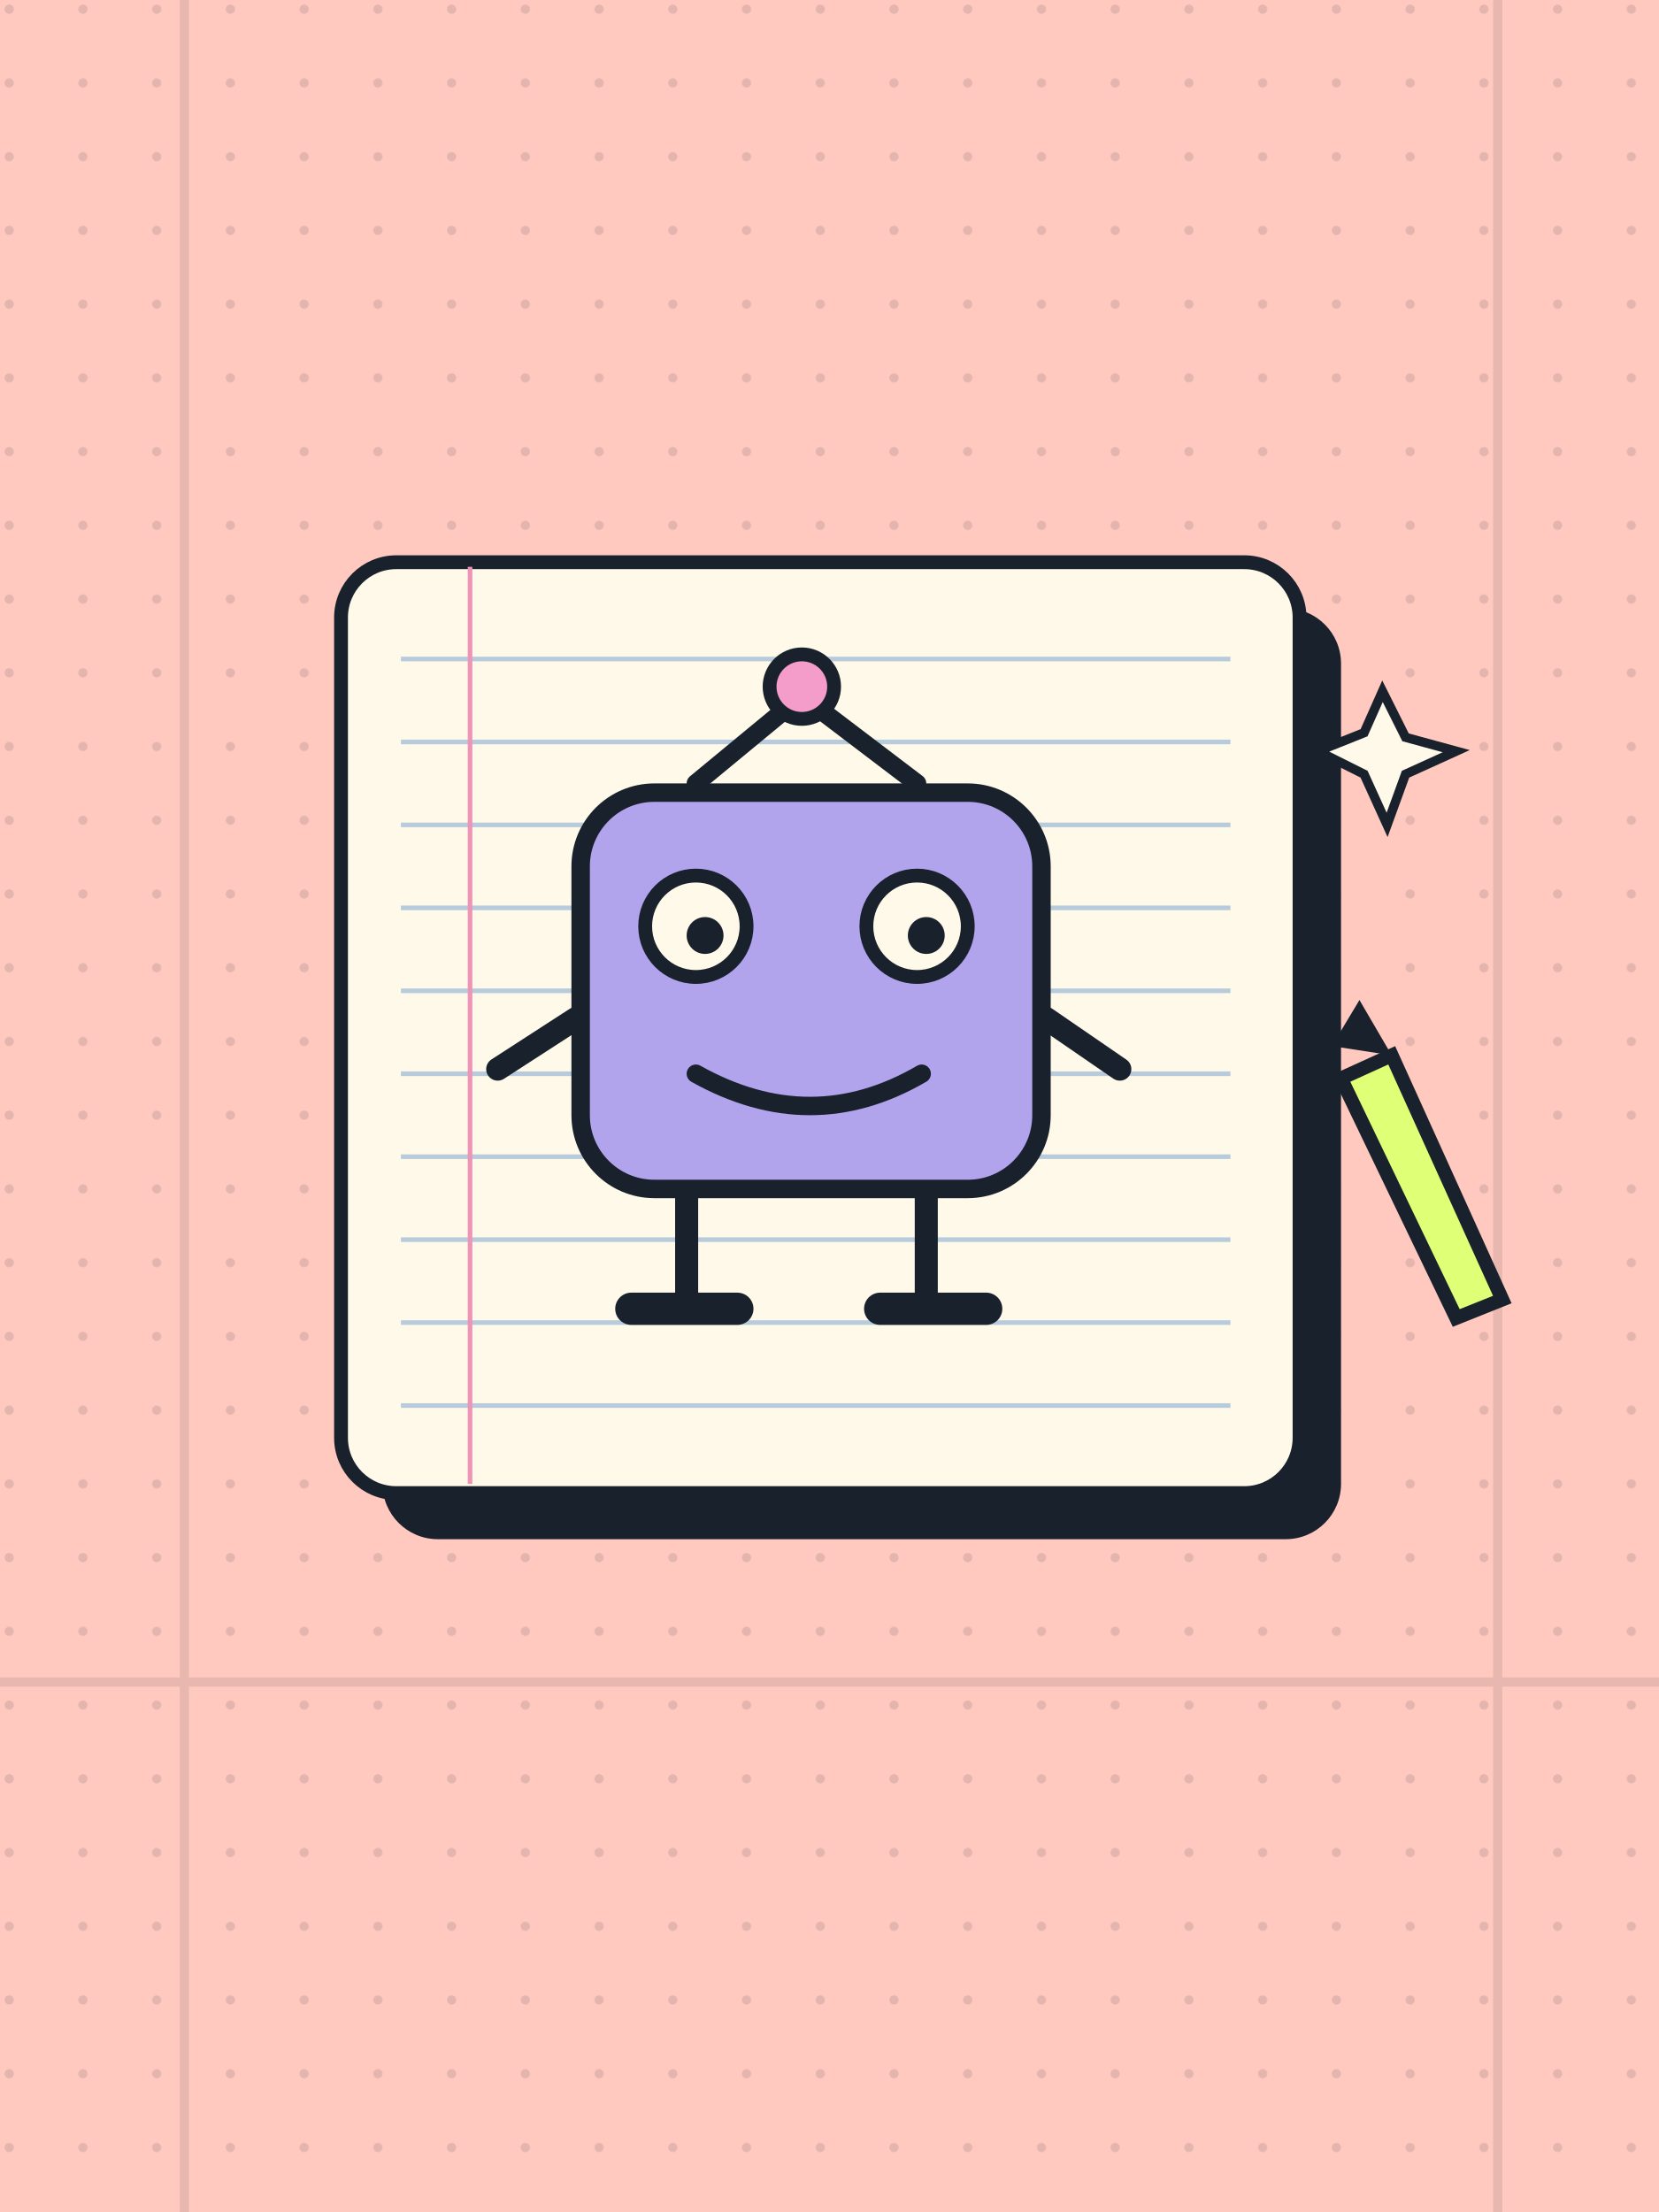
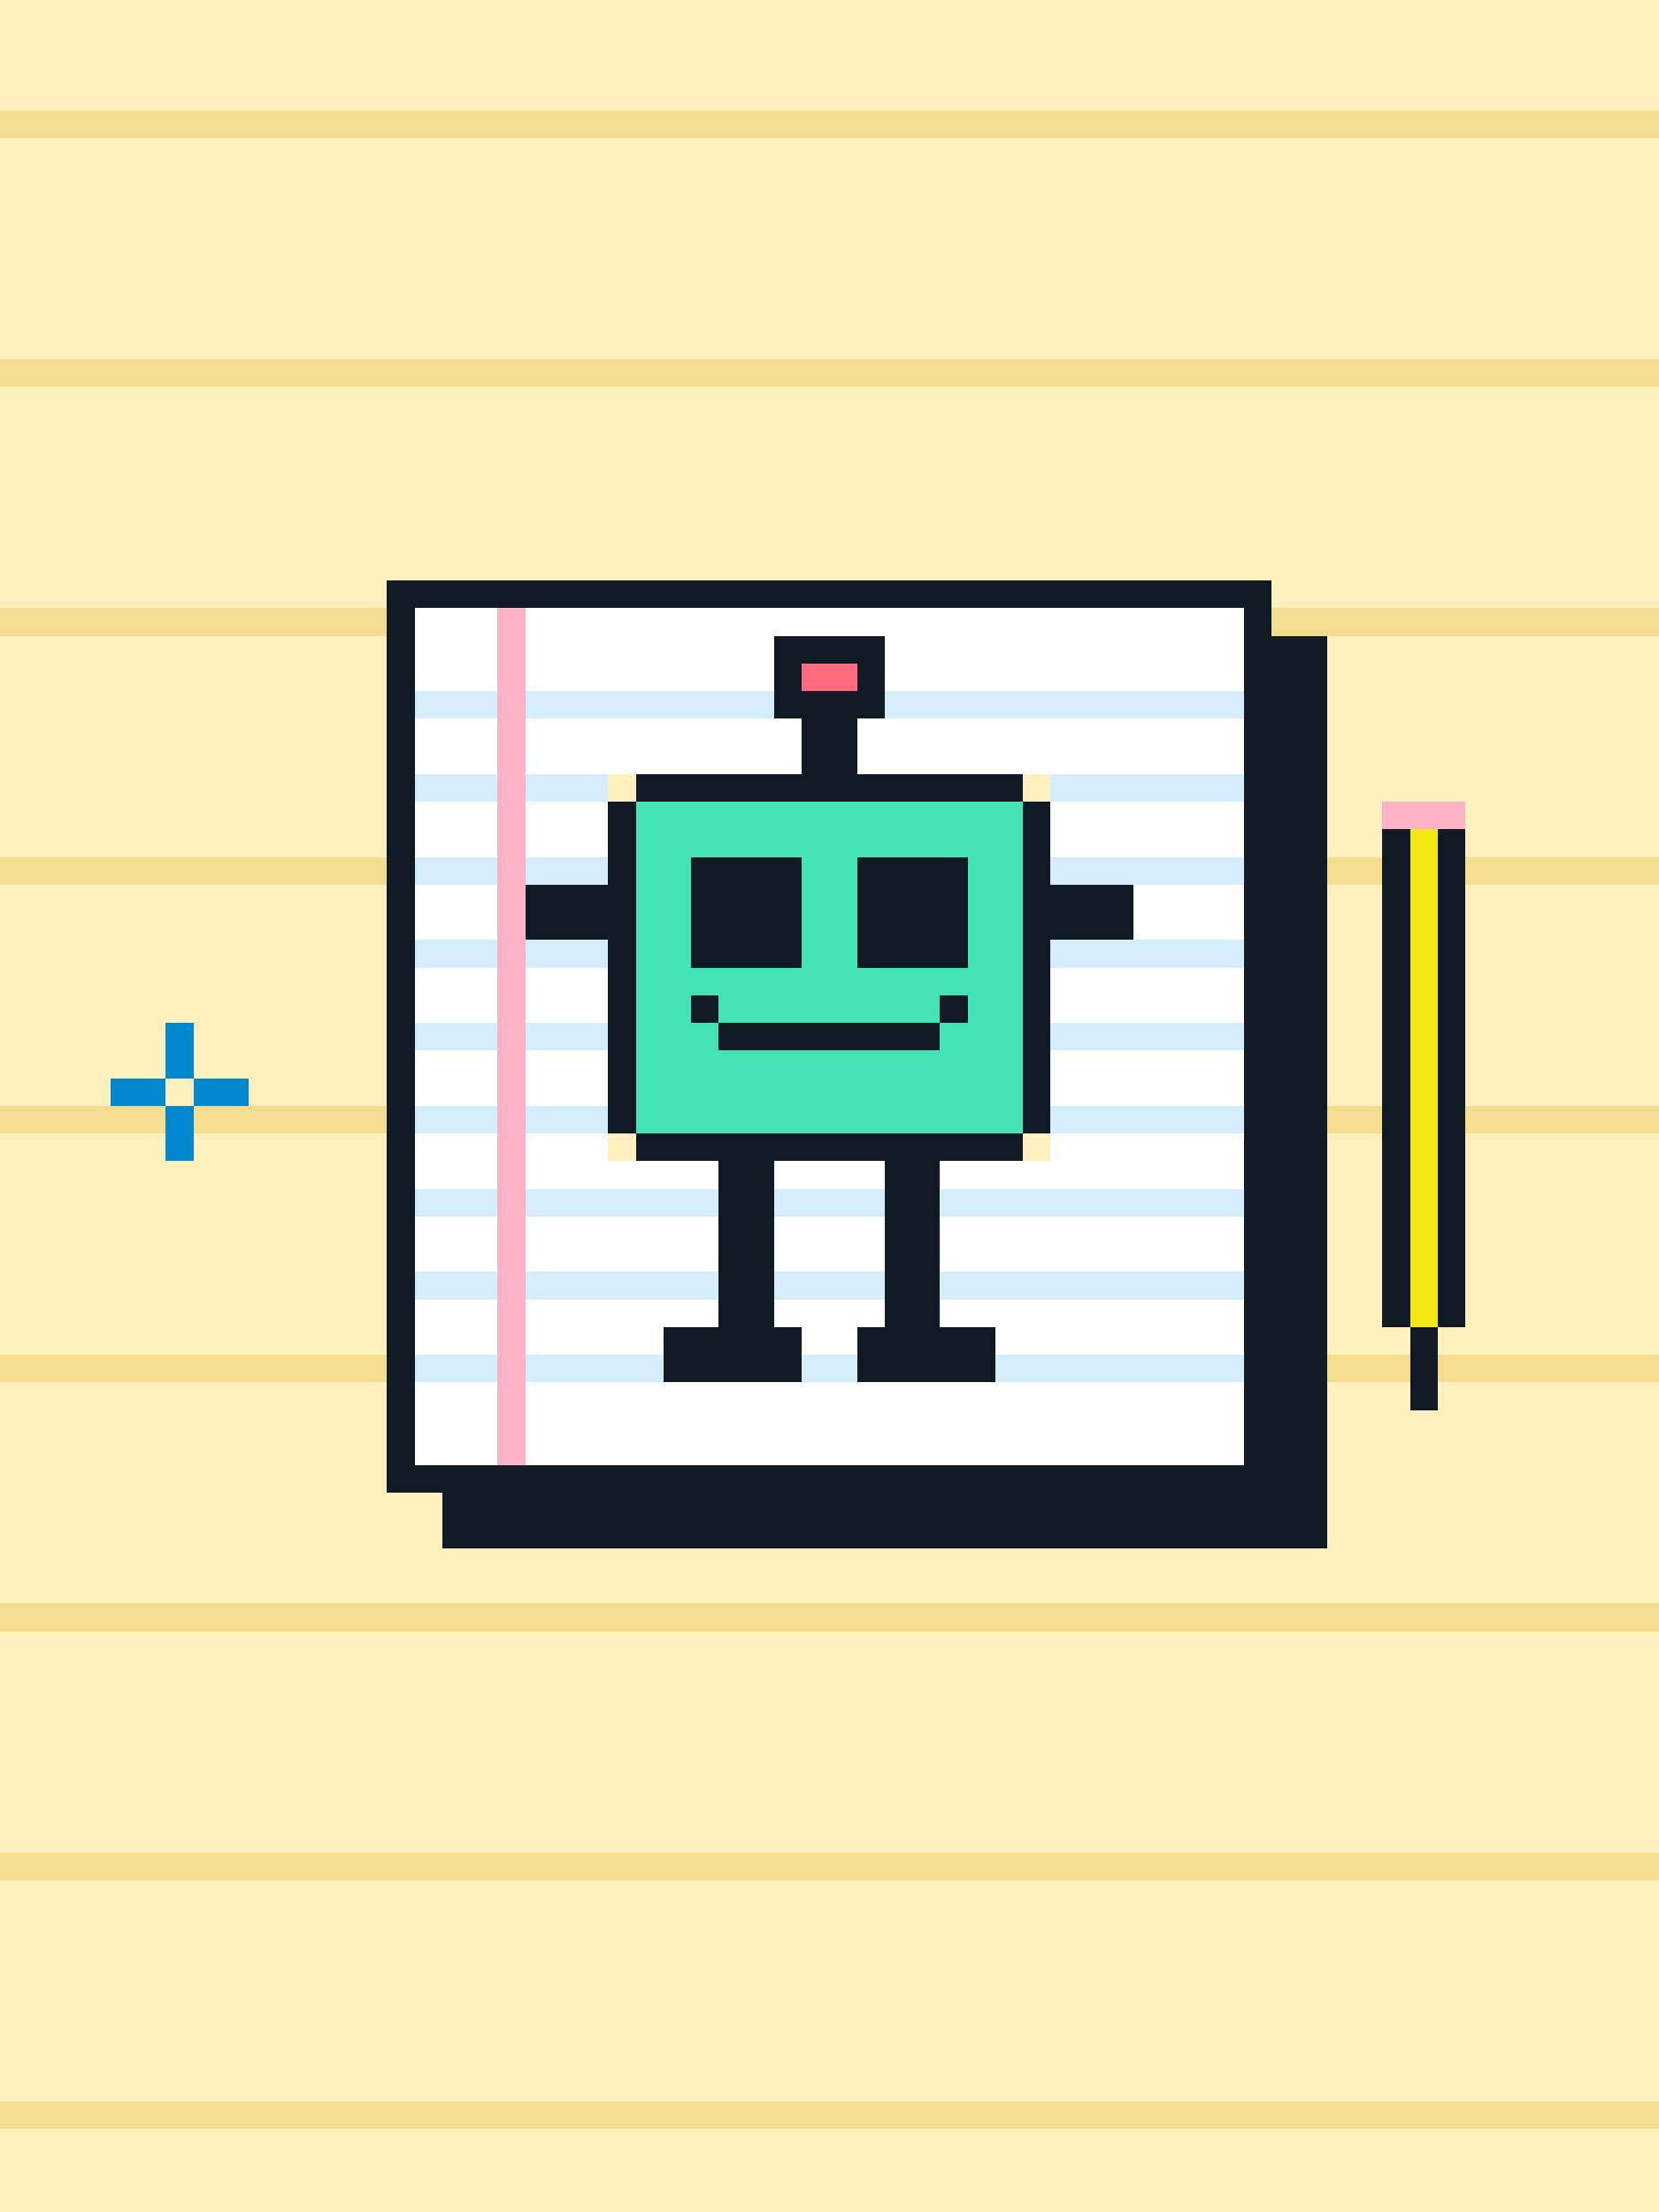
- <svg xmlns="http://www.w3.org/2000/svg" width="720" height="960" viewBox="0 0 360 480">
-   <defs>
-     <pattern id="dots" width="16" height="16" patternUnits="userSpaceOnUse">
-       <circle cx="2" cy="2" r="1" fill="#18212c" opacity=".12" />
-     </pattern>
-   </defs>
-   <rect width="360" height="480" fill="#ffc9bf" />
-   <rect width="360" height="480" fill="url(#dots)" />
-   <path d="M0 365H360M40 0L40 480M325 0V480" stroke="#18212c" stroke-width="2" opacity=".1" />
-   <path d="M302 229L326 282L316 286L291 234Z" fill="#dfff76" stroke="#18212c" stroke-width="3" />
-   <path d="M289 227L295 217L302 229Z" fill="#18212c" />
-   <rect x="83" y="132" width="208" height="202" rx="12" fill="#18212c" />
-   <rect x="74" y="122" width="208" height="202" rx="12" fill="#fff9e9" stroke="#18212c" stroke-width="3" />
-   <path d="M87 143H267M87 161H267M87 179H267M87 197H267M87 215H267M87 233H267M87 251H267M87 269H267M87 287H267M87 305H267" stroke="#b7cbdc" stroke-width="1" />
-   <path d="M102 123V322" stroke="#ee94b7" stroke-width="1" />
-   <path d="M151 170L174 151L199 170" fill="none" stroke="#18212c" stroke-width="4" stroke-linecap="round" />
-   <circle cx="174" cy="149" r="7" fill="#f49dca" stroke="#18212c" stroke-width="3" />
-   <rect x="126" y="172" width="100" height="86" rx="16" fill="#b2a3ed" stroke="#18212c" stroke-width="4" />
-   <circle cx="151" cy="201" r="11" fill="#fff9e9" stroke="#18212c" stroke-width="3" />
-   <circle cx="199" cy="201" r="11" fill="#fff9e9" stroke="#18212c" stroke-width="3" />
-   <circle cx="153" cy="203" r="4" fill="#18212c" />
-   <circle cx="201" cy="203" r="4" fill="#18212c" />
-   <path d="M151 233Q176 247 200 233" fill="none" stroke="#18212c" stroke-width="4" stroke-linecap="round" />
-   <path d="M125 221L108 232M227 221L243 232M149 259V281M201 259V281" stroke="#18212c" stroke-width="5" stroke-linecap="round" />
-   <path d="M137 284H160M191 284H214" stroke="#18212c" stroke-width="7" stroke-linecap="round" />
-   <path d="M300 150L305 160L316 163L305 168L301 179L296 168L286 163L296 159Z" fill="#fff9e9" stroke="#18212c" stroke-width="2" />
+ <svg xmlns="http://www.w3.org/2000/svg" viewBox="0 0 60 80" width="720" height="960" shape-rendering="crispEdges">
+   <rect x="0" y="0" width="60" height="1.08" fill="#fff1bf" />
+   <rect x="0" y="1" width="60" height="1.08" fill="#fff1bf" />
+   <rect x="0" y="2" width="60" height="1.08" fill="#fff1bf" />
+   <rect x="0" y="3" width="60" height="1.08" fill="#fff1bf" />
+   <rect x="0" y="4" width="60" height="1.08" fill="#f5dd8f" />
+   <rect x="0" y="5" width="60" height="1.08" fill="#fff1bf" />
+   <rect x="0" y="6" width="60" height="1.08" fill="#fff1bf" />
+   <rect x="0" y="7" width="60" height="1.08" fill="#fff1bf" />
+   <rect x="0" y="8" width="60" height="1.08" fill="#fff1bf" />
+   <rect x="0" y="9" width="60" height="1.08" fill="#fff1bf" />
+   <rect x="0" y="10" width="60" height="1.08" fill="#fff1bf" />
+   <rect x="0" y="11" width="60" height="1.08" fill="#fff1bf" />
+   <rect x="0" y="12" width="60" height="1.08" fill="#fff1bf" />
+   <rect x="0" y="13" width="60" height="1.08" fill="#f5dd8f" />
+   <rect x="0" y="14" width="60" height="1.08" fill="#fff1bf" />
+   <rect x="0" y="15" width="60" height="1.08" fill="#fff1bf" />
+   <rect x="0" y="16" width="60" height="1.08" fill="#fff1bf" />
+   <rect x="0" y="17" width="60" height="1.08" fill="#fff1bf" />
+   <rect x="0" y="18" width="60" height="1.08" fill="#fff1bf" />
+   <rect x="0" y="19" width="60" height="1.08" fill="#fff1bf" />
+   <rect x="0" y="20" width="60" height="1.08" fill="#fff1bf" />
+   <rect x="0" y="21" width="14" height="1.08" fill="#fff1bf" />
+   <rect x="14" y="21" width="32" height="1.08" fill="#0f1a24" />
+   <rect x="46" y="21" width="14" height="1.08" fill="#fff1bf" />
+   <rect x="0" y="22" width="14" height="1.08" fill="#f5dd8f" />
+   <rect x="14" y="22" width="1" height="1.08" fill="#0f1a24" />
+   <rect x="15" y="22" width="3" height="1.08" fill="#ffffff" />
+   <rect x="18" y="22" width="1" height="1.08" fill="#ffb3c7" />
+   <rect x="19" y="22" width="26" height="1.08" fill="#ffffff" />
+   <rect x="45" y="22" width="1" height="1.08" fill="#0f1a24" />
+   <rect x="46" y="22" width="14" height="1.08" fill="#f5dd8f" />
+   <rect x="0" y="23" width="14" height="1.08" fill="#fff1bf" />
+   <rect x="14" y="23" width="1" height="1.08" fill="#0f1a24" />
+   <rect x="15" y="23" width="3" height="1.08" fill="#ffffff" />
+   <rect x="18" y="23" width="1" height="1.08" fill="#ffb3c7" />
+   <rect x="19" y="23" width="9" height="1.08" fill="#ffffff" />
+   <rect x="28" y="23" width="4" height="1.08" fill="#0f1a24" />
+   <rect x="32" y="23" width="13" height="1.08" fill="#ffffff" />
+   <rect x="45" y="23" width="3" height="1.08" fill="#0f1a24" />
+   <rect x="48" y="23" width="12" height="1.08" fill="#fff1bf" />
+   <rect x="0" y="24" width="14" height="1.08" fill="#fff1bf" />
+   <rect x="14" y="24" width="1" height="1.08" fill="#0f1a24" />
+   <rect x="15" y="24" width="3" height="1.08" fill="#ffffff" />
+   <rect x="18" y="24" width="1" height="1.08" fill="#ffb3c7" />
+   <rect x="19" y="24" width="9" height="1.08" fill="#ffffff" />
+   <rect x="28" y="24" width="1" height="1.08" fill="#0f1a24" />
+   <rect x="29" y="24" width="2" height="1.08" fill="#ff6b81" />
+   <rect x="31" y="24" width="1" height="1.08" fill="#0f1a24" />
+   <rect x="32" y="24" width="13" height="1.08" fill="#ffffff" />
+   <rect x="45" y="24" width="3" height="1.08" fill="#0f1a24" />
+   <rect x="48" y="24" width="12" height="1.08" fill="#fff1bf" />
+   <rect x="0" y="25" width="14" height="1.08" fill="#fff1bf" />
+   <rect x="14" y="25" width="1" height="1.08" fill="#0f1a24" />
+   <rect x="15" y="25" width="3" height="1.08" fill="#d4ecfb" />
+   <rect x="18" y="25" width="1" height="1.08" fill="#ffb3c7" />
+   <rect x="19" y="25" width="9" height="1.08" fill="#d4ecfb" />
+   <rect x="28" y="25" width="4" height="1.08" fill="#0f1a24" />
+   <rect x="32" y="25" width="13" height="1.08" fill="#d4ecfb" />
+   <rect x="45" y="25" width="3" height="1.08" fill="#0f1a24" />
+   <rect x="48" y="25" width="12" height="1.08" fill="#fff1bf" />
+   <rect x="0" y="26" width="14" height="1.08" fill="#fff1bf" />
+   <rect x="14" y="26" width="1" height="1.08" fill="#0f1a24" />
+   <rect x="15" y="26" width="3" height="1.08" fill="#ffffff" />
+   <rect x="18" y="26" width="1" height="1.08" fill="#ffb3c7" />
+   <rect x="19" y="26" width="10" height="1.08" fill="#ffffff" />
+   <rect x="29" y="26" width="2" height="1.08" fill="#0f1a24" />
+   <rect x="31" y="26" width="14" height="1.08" fill="#ffffff" />
+   <rect x="45" y="26" width="3" height="1.08" fill="#0f1a24" />
+   <rect x="48" y="26" width="12" height="1.08" fill="#fff1bf" />
+   <rect x="0" y="27" width="14" height="1.08" fill="#fff1bf" />
+   <rect x="14" y="27" width="1" height="1.08" fill="#0f1a24" />
+   <rect x="15" y="27" width="3" height="1.08" fill="#ffffff" />
+   <rect x="18" y="27" width="1" height="1.08" fill="#ffb3c7" />
+   <rect x="19" y="27" width="10" height="1.08" fill="#ffffff" />
+   <rect x="29" y="27" width="2" height="1.08" fill="#0f1a24" />
+   <rect x="31" y="27" width="14" height="1.08" fill="#ffffff" />
+   <rect x="45" y="27" width="3" height="1.08" fill="#0f1a24" />
+   <rect x="48" y="27" width="12" height="1.08" fill="#fff1bf" />
+   <rect x="0" y="28" width="14" height="1.08" fill="#fff1bf" />
+   <rect x="14" y="28" width="1" height="1.08" fill="#0f1a24" />
+   <rect x="15" y="28" width="3" height="1.08" fill="#d4ecfb" />
+   <rect x="18" y="28" width="1" height="1.08" fill="#ffb3c7" />
+   <rect x="19" y="28" width="3" height="1.08" fill="#d4ecfb" />
+   <rect x="22" y="28" width="1" height="1.08" fill="#fff1bf" />
+   <rect x="23" y="28" width="14" height="1.08" fill="#0f1a24" />
+   <rect x="37" y="28" width="1" height="1.08" fill="#fff1bf" />
+   <rect x="38" y="28" width="7" height="1.08" fill="#d4ecfb" />
+   <rect x="45" y="28" width="3" height="1.08" fill="#0f1a24" />
+   <rect x="48" y="28" width="12" height="1.08" fill="#fff1bf" />
+   <rect x="0" y="29" width="14" height="1.08" fill="#fff1bf" />
+   <rect x="14" y="29" width="1" height="1.08" fill="#0f1a24" />
+   <rect x="15" y="29" width="3" height="1.08" fill="#ffffff" />
+   <rect x="18" y="29" width="1" height="1.08" fill="#ffb3c7" />
+   <rect x="19" y="29" width="3" height="1.08" fill="#ffffff" />
+   <rect x="22" y="29" width="1" height="1.08" fill="#0f1a24" />
+   <rect x="23" y="29" width="14" height="1.08" fill="#42e3b4" />
+   <rect x="37" y="29" width="1" height="1.08" fill="#0f1a24" />
+   <rect x="38" y="29" width="7" height="1.08" fill="#ffffff" />
+   <rect x="45" y="29" width="3" height="1.08" fill="#0f1a24" />
+   <rect x="48" y="29" width="2" height="1.08" fill="#fff1bf" />
+   <rect x="50" y="29" width="3" height="1.08" fill="#ffb3c7" />
+   <rect x="53" y="29" width="7" height="1.08" fill="#fff1bf" />
+   <rect x="0" y="30" width="14" height="1.08" fill="#fff1bf" />
+   <rect x="14" y="30" width="1" height="1.08" fill="#0f1a24" />
+   <rect x="15" y="30" width="3" height="1.08" fill="#ffffff" />
+   <rect x="18" y="30" width="1" height="1.08" fill="#ffb3c7" />
+   <rect x="19" y="30" width="3" height="1.08" fill="#ffffff" />
+   <rect x="22" y="30" width="1" height="1.08" fill="#0f1a24" />
+   <rect x="23" y="30" width="14" height="1.08" fill="#42e3b4" />
+   <rect x="37" y="30" width="1" height="1.08" fill="#0f1a24" />
+   <rect x="38" y="30" width="7" height="1.08" fill="#ffffff" />
+   <rect x="45" y="30" width="3" height="1.08" fill="#0f1a24" />
+   <rect x="48" y="30" width="2" height="1.08" fill="#fff1bf" />
+   <rect x="50" y="30" width="1" height="1.08" fill="#0f1a24" />
+   <rect x="51" y="30" width="1" height="1.08" fill="#f2e913" />
+   <rect x="52" y="30" width="1" height="1.08" fill="#0f1a24" />
+   <rect x="53" y="30" width="7" height="1.08" fill="#fff1bf" />
+   <rect x="0" y="31" width="14" height="1.08" fill="#f5dd8f" />
+   <rect x="14" y="31" width="1" height="1.08" fill="#0f1a24" />
+   <rect x="15" y="31" width="3" height="1.08" fill="#d4ecfb" />
+   <rect x="18" y="31" width="1" height="1.08" fill="#ffb3c7" />
+   <rect x="19" y="31" width="3" height="1.08" fill="#d4ecfb" />
+   <rect x="22" y="31" width="1" height="1.08" fill="#0f1a24" />
+   <rect x="23" y="31" width="2" height="1.08" fill="#42e3b4" />
+   <rect x="25" y="31" width="4" height="1.08" fill="#0f1a24" />
+   <rect x="29" y="31" width="2" height="1.08" fill="#42e3b4" />
+   <rect x="31" y="31" width="4" height="1.08" fill="#0f1a24" />
+   <rect x="35" y="31" width="2" height="1.08" fill="#42e3b4" />
+   <rect x="37" y="31" width="1" height="1.08" fill="#0f1a24" />
+   <rect x="38" y="31" width="7" height="1.08" fill="#d4ecfb" />
+   <rect x="45" y="31" width="3" height="1.08" fill="#0f1a24" />
+   <rect x="48" y="31" width="2" height="1.08" fill="#f5dd8f" />
+   <rect x="50" y="31" width="1" height="1.08" fill="#0f1a24" />
+   <rect x="51" y="31" width="1" height="1.08" fill="#f2e913" />
+   <rect x="52" y="31" width="1" height="1.08" fill="#0f1a24" />
+   <rect x="53" y="31" width="7" height="1.08" fill="#f5dd8f" />
+   <rect x="0" y="32" width="14" height="1.08" fill="#fff1bf" />
+   <rect x="14" y="32" width="1" height="1.08" fill="#0f1a24" />
+   <rect x="15" y="32" width="3" height="1.08" fill="#ffffff" />
+   <rect x="18" y="32" width="1" height="1.08" fill="#ffb3c7" />
+   <rect x="19" y="32" width="4" height="1.08" fill="#0f1a24" />
+   <rect x="23" y="32" width="2" height="1.08" fill="#42e3b4" />
+   <rect x="25" y="32" width="4" height="1.08" fill="#0f1a24" />
+   <rect x="29" y="32" width="2" height="1.08" fill="#42e3b4" />
+   <rect x="31" y="32" width="4" height="1.08" fill="#0f1a24" />
+   <rect x="35" y="32" width="2" height="1.08" fill="#42e3b4" />
+   <rect x="37" y="32" width="4" height="1.08" fill="#0f1a24" />
+   <rect x="41" y="32" width="4" height="1.08" fill="#ffffff" />
+   <rect x="45" y="32" width="3" height="1.08" fill="#0f1a24" />
+   <rect x="48" y="32" width="2" height="1.08" fill="#fff1bf" />
+   <rect x="50" y="32" width="1" height="1.08" fill="#0f1a24" />
+   <rect x="51" y="32" width="1" height="1.08" fill="#f2e913" />
+   <rect x="52" y="32" width="1" height="1.08" fill="#0f1a24" />
+   <rect x="53" y="32" width="7" height="1.08" fill="#fff1bf" />
+   <rect x="0" y="33" width="14" height="1.08" fill="#fff1bf" />
+   <rect x="14" y="33" width="1" height="1.08" fill="#0f1a24" />
+   <rect x="15" y="33" width="3" height="1.08" fill="#ffffff" />
+   <rect x="18" y="33" width="1" height="1.08" fill="#ffb3c7" />
+   <rect x="19" y="33" width="4" height="1.08" fill="#0f1a24" />
+   <rect x="23" y="33" width="2" height="1.08" fill="#42e3b4" />
+   <rect x="25" y="33" width="4" height="1.08" fill="#0f1a24" />
+   <rect x="29" y="33" width="2" height="1.08" fill="#42e3b4" />
+   <rect x="31" y="33" width="4" height="1.08" fill="#0f1a24" />
+   <rect x="35" y="33" width="2" height="1.08" fill="#42e3b4" />
+   <rect x="37" y="33" width="4" height="1.08" fill="#0f1a24" />
+   <rect x="41" y="33" width="4" height="1.08" fill="#ffffff" />
+   <rect x="45" y="33" width="3" height="1.08" fill="#0f1a24" />
+   <rect x="48" y="33" width="2" height="1.08" fill="#fff1bf" />
+   <rect x="50" y="33" width="1" height="1.08" fill="#0f1a24" />
+   <rect x="51" y="33" width="1" height="1.08" fill="#f2e913" />
+   <rect x="52" y="33" width="1" height="1.08" fill="#0f1a24" />
+   <rect x="53" y="33" width="7" height="1.08" fill="#fff1bf" />
+   <rect x="0" y="34" width="14" height="1.08" fill="#fff1bf" />
+   <rect x="14" y="34" width="1" height="1.08" fill="#0f1a24" />
+   <rect x="15" y="34" width="3" height="1.08" fill="#d4ecfb" />
+   <rect x="18" y="34" width="1" height="1.08" fill="#ffb3c7" />
+   <rect x="19" y="34" width="3" height="1.08" fill="#d4ecfb" />
+   <rect x="22" y="34" width="1" height="1.08" fill="#0f1a24" />
+   <rect x="23" y="34" width="2" height="1.08" fill="#42e3b4" />
+   <rect x="25" y="34" width="4" height="1.08" fill="#0f1a24" />
+   <rect x="29" y="34" width="2" height="1.08" fill="#42e3b4" />
+   <rect x="31" y="34" width="4" height="1.08" fill="#0f1a24" />
+   <rect x="35" y="34" width="2" height="1.08" fill="#42e3b4" />
+   <rect x="37" y="34" width="1" height="1.08" fill="#0f1a24" />
+   <rect x="38" y="34" width="7" height="1.08" fill="#d4ecfb" />
+   <rect x="45" y="34" width="3" height="1.08" fill="#0f1a24" />
+   <rect x="48" y="34" width="2" height="1.08" fill="#fff1bf" />
+   <rect x="50" y="34" width="1" height="1.08" fill="#0f1a24" />
+   <rect x="51" y="34" width="1" height="1.08" fill="#f2e913" />
+   <rect x="52" y="34" width="1" height="1.08" fill="#0f1a24" />
+   <rect x="53" y="34" width="7" height="1.08" fill="#fff1bf" />
+   <rect x="0" y="35" width="14" height="1.08" fill="#fff1bf" />
+   <rect x="14" y="35" width="1" height="1.08" fill="#0f1a24" />
+   <rect x="15" y="35" width="3" height="1.08" fill="#ffffff" />
+   <rect x="18" y="35" width="1" height="1.08" fill="#ffb3c7" />
+   <rect x="19" y="35" width="3" height="1.08" fill="#ffffff" />
+   <rect x="22" y="35" width="1" height="1.08" fill="#0f1a24" />
+   <rect x="23" y="35" width="14" height="1.08" fill="#42e3b4" />
+   <rect x="37" y="35" width="1" height="1.08" fill="#0f1a24" />
+   <rect x="38" y="35" width="7" height="1.08" fill="#ffffff" />
+   <rect x="45" y="35" width="3" height="1.08" fill="#0f1a24" />
+   <rect x="48" y="35" width="2" height="1.08" fill="#fff1bf" />
+   <rect x="50" y="35" width="1" height="1.08" fill="#0f1a24" />
+   <rect x="51" y="35" width="1" height="1.08" fill="#f2e913" />
+   <rect x="52" y="35" width="1" height="1.08" fill="#0f1a24" />
+   <rect x="53" y="35" width="7" height="1.08" fill="#fff1bf" />
+   <rect x="0" y="36" width="14" height="1.08" fill="#fff1bf" />
+   <rect x="14" y="36" width="1" height="1.08" fill="#0f1a24" />
+   <rect x="15" y="36" width="3" height="1.08" fill="#ffffff" />
+   <rect x="18" y="36" width="1" height="1.08" fill="#ffb3c7" />
+   <rect x="19" y="36" width="3" height="1.08" fill="#ffffff" />
+   <rect x="22" y="36" width="1" height="1.08" fill="#0f1a24" />
+   <rect x="23" y="36" width="2" height="1.08" fill="#42e3b4" />
+   <rect x="25" y="36" width="1" height="1.08" fill="#0f1a24" />
+   <rect x="26" y="36" width="8" height="1.08" fill="#42e3b4" />
+   <rect x="34" y="36" width="1" height="1.08" fill="#0f1a24" />
+   <rect x="35" y="36" width="2" height="1.08" fill="#42e3b4" />
+   <rect x="37" y="36" width="1" height="1.08" fill="#0f1a24" />
+   <rect x="38" y="36" width="7" height="1.08" fill="#ffffff" />
+   <rect x="45" y="36" width="3" height="1.08" fill="#0f1a24" />
+   <rect x="48" y="36" width="2" height="1.08" fill="#fff1bf" />
+   <rect x="50" y="36" width="1" height="1.08" fill="#0f1a24" />
+   <rect x="51" y="36" width="1" height="1.08" fill="#f2e913" />
+   <rect x="52" y="36" width="1" height="1.08" fill="#0f1a24" />
+   <rect x="53" y="36" width="7" height="1.08" fill="#fff1bf" />
+   <rect x="0" y="37" width="6" height="1.08" fill="#fff1bf" />
+   <rect x="6" y="37" width="1" height="1.08" fill="#0087cd" />
+   <rect x="7" y="37" width="7" height="1.08" fill="#fff1bf" />
+   <rect x="14" y="37" width="1" height="1.08" fill="#0f1a24" />
+   <rect x="15" y="37" width="3" height="1.08" fill="#d4ecfb" />
+   <rect x="18" y="37" width="1" height="1.08" fill="#ffb3c7" />
+   <rect x="19" y="37" width="3" height="1.08" fill="#d4ecfb" />
+   <rect x="22" y="37" width="1" height="1.08" fill="#0f1a24" />
+   <rect x="23" y="37" width="3" height="1.08" fill="#42e3b4" />
+   <rect x="26" y="37" width="8" height="1.08" fill="#0f1a24" />
+   <rect x="34" y="37" width="3" height="1.08" fill="#42e3b4" />
+   <rect x="37" y="37" width="1" height="1.08" fill="#0f1a24" />
+   <rect x="38" y="37" width="7" height="1.08" fill="#d4ecfb" />
+   <rect x="45" y="37" width="3" height="1.08" fill="#0f1a24" />
+   <rect x="48" y="37" width="2" height="1.08" fill="#fff1bf" />
+   <rect x="50" y="37" width="1" height="1.08" fill="#0f1a24" />
+   <rect x="51" y="37" width="1" height="1.08" fill="#f2e913" />
+   <rect x="52" y="37" width="1" height="1.08" fill="#0f1a24" />
+   <rect x="53" y="37" width="7" height="1.08" fill="#fff1bf" />
+   <rect x="0" y="38" width="6" height="1.08" fill="#fff1bf" />
+   <rect x="6" y="38" width="1" height="1.08" fill="#0087cd" />
+   <rect x="7" y="38" width="7" height="1.08" fill="#fff1bf" />
+   <rect x="14" y="38" width="1" height="1.08" fill="#0f1a24" />
+   <rect x="15" y="38" width="3" height="1.08" fill="#ffffff" />
+   <rect x="18" y="38" width="1" height="1.08" fill="#ffb3c7" />
+   <rect x="19" y="38" width="3" height="1.08" fill="#ffffff" />
+   <rect x="22" y="38" width="1" height="1.08" fill="#0f1a24" />
+   <rect x="23" y="38" width="14" height="1.08" fill="#42e3b4" />
+   <rect x="37" y="38" width="1" height="1.08" fill="#0f1a24" />
+   <rect x="38" y="38" width="7" height="1.08" fill="#ffffff" />
+   <rect x="45" y="38" width="3" height="1.08" fill="#0f1a24" />
+   <rect x="48" y="38" width="2" height="1.08" fill="#fff1bf" />
+   <rect x="50" y="38" width="1" height="1.08" fill="#0f1a24" />
+   <rect x="51" y="38" width="1" height="1.08" fill="#f2e913" />
+   <rect x="52" y="38" width="1" height="1.08" fill="#0f1a24" />
+   <rect x="53" y="38" width="7" height="1.08" fill="#fff1bf" />
+   <rect x="0" y="39" width="4" height="1.08" fill="#fff1bf" />
+   <rect x="4" y="39" width="2" height="1.08" fill="#0087cd" />
+   <rect x="6" y="39" width="1" height="1.08" fill="#fff1bf" />
+   <rect x="7" y="39" width="2" height="1.08" fill="#0087cd" />
+   <rect x="9" y="39" width="5" height="1.08" fill="#fff1bf" />
+   <rect x="14" y="39" width="1" height="1.08" fill="#0f1a24" />
+   <rect x="15" y="39" width="3" height="1.08" fill="#ffffff" />
+   <rect x="18" y="39" width="1" height="1.08" fill="#ffb3c7" />
+   <rect x="19" y="39" width="3" height="1.08" fill="#ffffff" />
+   <rect x="22" y="39" width="1" height="1.08" fill="#0f1a24" />
+   <rect x="23" y="39" width="14" height="1.08" fill="#42e3b4" />
+   <rect x="37" y="39" width="1" height="1.08" fill="#0f1a24" />
+   <rect x="38" y="39" width="7" height="1.08" fill="#ffffff" />
+   <rect x="45" y="39" width="3" height="1.08" fill="#0f1a24" />
+   <rect x="48" y="39" width="2" height="1.08" fill="#fff1bf" />
+   <rect x="50" y="39" width="1" height="1.08" fill="#0f1a24" />
+   <rect x="51" y="39" width="1" height="1.08" fill="#f2e913" />
+   <rect x="52" y="39" width="1" height="1.08" fill="#0f1a24" />
+   <rect x="53" y="39" width="7" height="1.08" fill="#fff1bf" />
+   <rect x="0" y="40" width="6" height="1.08" fill="#f5dd8f" />
+   <rect x="6" y="40" width="1" height="1.08" fill="#0087cd" />
+   <rect x="7" y="40" width="7" height="1.08" fill="#f5dd8f" />
+   <rect x="14" y="40" width="1" height="1.08" fill="#0f1a24" />
+   <rect x="15" y="40" width="3" height="1.08" fill="#d4ecfb" />
+   <rect x="18" y="40" width="1" height="1.08" fill="#ffb3c7" />
+   <rect x="19" y="40" width="3" height="1.08" fill="#d4ecfb" />
+   <rect x="22" y="40" width="1" height="1.08" fill="#0f1a24" />
+   <rect x="23" y="40" width="14" height="1.08" fill="#42e3b4" />
+   <rect x="37" y="40" width="1" height="1.08" fill="#0f1a24" />
+   <rect x="38" y="40" width="7" height="1.08" fill="#d4ecfb" />
+   <rect x="45" y="40" width="3" height="1.08" fill="#0f1a24" />
+   <rect x="48" y="40" width="2" height="1.08" fill="#f5dd8f" />
+   <rect x="50" y="40" width="1" height="1.08" fill="#0f1a24" />
+   <rect x="51" y="40" width="1" height="1.08" fill="#f2e913" />
+   <rect x="52" y="40" width="1" height="1.08" fill="#0f1a24" />
+   <rect x="53" y="40" width="7" height="1.08" fill="#f5dd8f" />
+   <rect x="0" y="41" width="6" height="1.08" fill="#fff1bf" />
+   <rect x="6" y="41" width="1" height="1.08" fill="#0087cd" />
+   <rect x="7" y="41" width="7" height="1.08" fill="#fff1bf" />
+   <rect x="14" y="41" width="1" height="1.08" fill="#0f1a24" />
+   <rect x="15" y="41" width="3" height="1.08" fill="#ffffff" />
+   <rect x="18" y="41" width="1" height="1.08" fill="#ffb3c7" />
+   <rect x="19" y="41" width="3" height="1.08" fill="#ffffff" />
+   <rect x="22" y="41" width="1" height="1.08" fill="#fff1bf" />
+   <rect x="23" y="41" width="14" height="1.08" fill="#0f1a24" />
+   <rect x="37" y="41" width="1" height="1.08" fill="#fff1bf" />
+   <rect x="38" y="41" width="7" height="1.08" fill="#ffffff" />
+   <rect x="45" y="41" width="3" height="1.08" fill="#0f1a24" />
+   <rect x="48" y="41" width="2" height="1.08" fill="#fff1bf" />
+   <rect x="50" y="41" width="1" height="1.08" fill="#0f1a24" />
+   <rect x="51" y="41" width="1" height="1.08" fill="#f2e913" />
+   <rect x="52" y="41" width="1" height="1.08" fill="#0f1a24" />
+   <rect x="53" y="41" width="7" height="1.08" fill="#fff1bf" />
+   <rect x="0" y="42" width="14" height="1.08" fill="#fff1bf" />
+   <rect x="14" y="42" width="1" height="1.08" fill="#0f1a24" />
+   <rect x="15" y="42" width="3" height="1.08" fill="#ffffff" />
+   <rect x="18" y="42" width="1" height="1.08" fill="#ffb3c7" />
+   <rect x="19" y="42" width="7" height="1.08" fill="#ffffff" />
+   <rect x="26" y="42" width="2" height="1.08" fill="#0f1a24" />
+   <rect x="28" y="42" width="4" height="1.08" fill="#ffffff" />
+   <rect x="32" y="42" width="2" height="1.08" fill="#0f1a24" />
+   <rect x="34" y="42" width="11" height="1.08" fill="#ffffff" />
+   <rect x="45" y="42" width="3" height="1.08" fill="#0f1a24" />
+   <rect x="48" y="42" width="2" height="1.08" fill="#fff1bf" />
+   <rect x="50" y="42" width="1" height="1.08" fill="#0f1a24" />
+   <rect x="51" y="42" width="1" height="1.08" fill="#f2e913" />
+   <rect x="52" y="42" width="1" height="1.08" fill="#0f1a24" />
+   <rect x="53" y="42" width="7" height="1.08" fill="#fff1bf" />
+   <rect x="0" y="43" width="14" height="1.08" fill="#fff1bf" />
+   <rect x="14" y="43" width="1" height="1.08" fill="#0f1a24" />
+   <rect x="15" y="43" width="3" height="1.08" fill="#d4ecfb" />
+   <rect x="18" y="43" width="1" height="1.08" fill="#ffb3c7" />
+   <rect x="19" y="43" width="7" height="1.08" fill="#d4ecfb" />
+   <rect x="26" y="43" width="2" height="1.08" fill="#0f1a24" />
+   <rect x="28" y="43" width="4" height="1.08" fill="#d4ecfb" />
+   <rect x="32" y="43" width="2" height="1.08" fill="#0f1a24" />
+   <rect x="34" y="43" width="11" height="1.08" fill="#d4ecfb" />
+   <rect x="45" y="43" width="3" height="1.08" fill="#0f1a24" />
+   <rect x="48" y="43" width="2" height="1.08" fill="#fff1bf" />
+   <rect x="50" y="43" width="1" height="1.08" fill="#0f1a24" />
+   <rect x="51" y="43" width="1" height="1.08" fill="#f2e913" />
+   <rect x="52" y="43" width="1" height="1.08" fill="#0f1a24" />
+   <rect x="53" y="43" width="7" height="1.08" fill="#fff1bf" />
+   <rect x="0" y="44" width="14" height="1.08" fill="#fff1bf" />
+   <rect x="14" y="44" width="1" height="1.08" fill="#0f1a24" />
+   <rect x="15" y="44" width="3" height="1.08" fill="#ffffff" />
+   <rect x="18" y="44" width="1" height="1.08" fill="#ffb3c7" />
+   <rect x="19" y="44" width="7" height="1.08" fill="#ffffff" />
+   <rect x="26" y="44" width="2" height="1.08" fill="#0f1a24" />
+   <rect x="28" y="44" width="4" height="1.08" fill="#ffffff" />
+   <rect x="32" y="44" width="2" height="1.08" fill="#0f1a24" />
+   <rect x="34" y="44" width="11" height="1.08" fill="#ffffff" />
+   <rect x="45" y="44" width="3" height="1.08" fill="#0f1a24" />
+   <rect x="48" y="44" width="2" height="1.08" fill="#fff1bf" />
+   <rect x="50" y="44" width="1" height="1.08" fill="#0f1a24" />
+   <rect x="51" y="44" width="1" height="1.08" fill="#f2e913" />
+   <rect x="52" y="44" width="1" height="1.08" fill="#0f1a24" />
+   <rect x="53" y="44" width="7" height="1.08" fill="#fff1bf" />
+   <rect x="0" y="45" width="14" height="1.08" fill="#fff1bf" />
+   <rect x="14" y="45" width="1" height="1.08" fill="#0f1a24" />
+   <rect x="15" y="45" width="3" height="1.08" fill="#ffffff" />
+   <rect x="18" y="45" width="1" height="1.08" fill="#ffb3c7" />
+   <rect x="19" y="45" width="7" height="1.08" fill="#ffffff" />
+   <rect x="26" y="45" width="2" height="1.08" fill="#0f1a24" />
+   <rect x="28" y="45" width="4" height="1.08" fill="#ffffff" />
+   <rect x="32" y="45" width="2" height="1.08" fill="#0f1a24" />
+   <rect x="34" y="45" width="11" height="1.08" fill="#ffffff" />
+   <rect x="45" y="45" width="3" height="1.08" fill="#0f1a24" />
+   <rect x="48" y="45" width="2" height="1.08" fill="#fff1bf" />
+   <rect x="50" y="45" width="1" height="1.08" fill="#0f1a24" />
+   <rect x="51" y="45" width="1" height="1.08" fill="#f2e913" />
+   <rect x="52" y="45" width="1" height="1.08" fill="#0f1a24" />
+   <rect x="53" y="45" width="7" height="1.08" fill="#fff1bf" />
+   <rect x="0" y="46" width="14" height="1.08" fill="#fff1bf" />
+   <rect x="14" y="46" width="1" height="1.08" fill="#0f1a24" />
+   <rect x="15" y="46" width="3" height="1.08" fill="#d4ecfb" />
+   <rect x="18" y="46" width="1" height="1.08" fill="#ffb3c7" />
+   <rect x="19" y="46" width="7" height="1.08" fill="#d4ecfb" />
+   <rect x="26" y="46" width="2" height="1.08" fill="#0f1a24" />
+   <rect x="28" y="46" width="4" height="1.08" fill="#d4ecfb" />
+   <rect x="32" y="46" width="2" height="1.08" fill="#0f1a24" />
+   <rect x="34" y="46" width="11" height="1.08" fill="#d4ecfb" />
+   <rect x="45" y="46" width="3" height="1.08" fill="#0f1a24" />
+   <rect x="48" y="46" width="2" height="1.08" fill="#fff1bf" />
+   <rect x="50" y="46" width="1" height="1.08" fill="#0f1a24" />
+   <rect x="51" y="46" width="1" height="1.08" fill="#f2e913" />
+   <rect x="52" y="46" width="1" height="1.08" fill="#0f1a24" />
+   <rect x="53" y="46" width="7" height="1.08" fill="#fff1bf" />
+   <rect x="0" y="47" width="14" height="1.08" fill="#fff1bf" />
+   <rect x="14" y="47" width="1" height="1.08" fill="#0f1a24" />
+   <rect x="15" y="47" width="3" height="1.08" fill="#ffffff" />
+   <rect x="18" y="47" width="1" height="1.08" fill="#ffb3c7" />
+   <rect x="19" y="47" width="7" height="1.08" fill="#ffffff" />
+   <rect x="26" y="47" width="2" height="1.08" fill="#0f1a24" />
+   <rect x="28" y="47" width="4" height="1.08" fill="#ffffff" />
+   <rect x="32" y="47" width="2" height="1.08" fill="#0f1a24" />
+   <rect x="34" y="47" width="11" height="1.08" fill="#ffffff" />
+   <rect x="45" y="47" width="3" height="1.08" fill="#0f1a24" />
+   <rect x="48" y="47" width="2" height="1.08" fill="#fff1bf" />
+   <rect x="50" y="47" width="1" height="1.08" fill="#0f1a24" />
+   <rect x="51" y="47" width="1" height="1.08" fill="#f2e913" />
+   <rect x="52" y="47" width="1" height="1.08" fill="#0f1a24" />
+   <rect x="53" y="47" width="7" height="1.08" fill="#fff1bf" />
+   <rect x="0" y="48" width="14" height="1.08" fill="#fff1bf" />
+   <rect x="14" y="48" width="1" height="1.08" fill="#0f1a24" />
+   <rect x="15" y="48" width="3" height="1.08" fill="#ffffff" />
+   <rect x="18" y="48" width="1" height="1.08" fill="#ffb3c7" />
+   <rect x="19" y="48" width="5" height="1.08" fill="#ffffff" />
+   <rect x="24" y="48" width="5" height="1.08" fill="#0f1a24" />
+   <rect x="29" y="48" width="2" height="1.08" fill="#ffffff" />
+   <rect x="31" y="48" width="5" height="1.08" fill="#0f1a24" />
+   <rect x="36" y="48" width="9" height="1.08" fill="#ffffff" />
+   <rect x="45" y="48" width="3" height="1.08" fill="#0f1a24" />
+   <rect x="48" y="48" width="3" height="1.08" fill="#fff1bf" />
+   <rect x="51" y="48" width="1" height="1.08" fill="#0f1a24" />
+   <rect x="52" y="48" width="8" height="1.08" fill="#fff1bf" />
+   <rect x="0" y="49" width="14" height="1.08" fill="#f5dd8f" />
+   <rect x="14" y="49" width="1" height="1.08" fill="#0f1a24" />
+   <rect x="15" y="49" width="3" height="1.08" fill="#d4ecfb" />
+   <rect x="18" y="49" width="1" height="1.08" fill="#ffb3c7" />
+   <rect x="19" y="49" width="5" height="1.08" fill="#d4ecfb" />
+   <rect x="24" y="49" width="5" height="1.08" fill="#0f1a24" />
+   <rect x="29" y="49" width="2" height="1.08" fill="#d4ecfb" />
+   <rect x="31" y="49" width="5" height="1.08" fill="#0f1a24" />
+   <rect x="36" y="49" width="9" height="1.08" fill="#d4ecfb" />
+   <rect x="45" y="49" width="3" height="1.08" fill="#0f1a24" />
+   <rect x="48" y="49" width="3" height="1.08" fill="#f5dd8f" />
+   <rect x="51" y="49" width="1" height="1.08" fill="#0f1a24" />
+   <rect x="52" y="49" width="8" height="1.08" fill="#f5dd8f" />
+   <rect x="0" y="50" width="14" height="1.08" fill="#fff1bf" />
+   <rect x="14" y="50" width="1" height="1.08" fill="#0f1a24" />
+   <rect x="15" y="50" width="3" height="1.08" fill="#ffffff" />
+   <rect x="18" y="50" width="1" height="1.08" fill="#ffb3c7" />
+   <rect x="19" y="50" width="26" height="1.08" fill="#ffffff" />
+   <rect x="45" y="50" width="3" height="1.08" fill="#0f1a24" />
+   <rect x="48" y="50" width="3" height="1.08" fill="#fff1bf" />
+   <rect x="51" y="50" width="1" height="1.08" fill="#0f1a24" />
+   <rect x="52" y="50" width="8" height="1.08" fill="#fff1bf" />
+   <rect x="0" y="51" width="14" height="1.08" fill="#fff1bf" />
+   <rect x="14" y="51" width="1" height="1.08" fill="#0f1a24" />
+   <rect x="15" y="51" width="3" height="1.08" fill="#ffffff" />
+   <rect x="18" y="51" width="1" height="1.08" fill="#ffb3c7" />
+   <rect x="19" y="51" width="26" height="1.08" fill="#ffffff" />
+   <rect x="45" y="51" width="3" height="1.08" fill="#0f1a24" />
+   <rect x="48" y="51" width="12" height="1.08" fill="#fff1bf" />
+   <rect x="0" y="52" width="14" height="1.08" fill="#fff1bf" />
+   <rect x="14" y="52" width="1" height="1.08" fill="#0f1a24" />
+   <rect x="15" y="52" width="3" height="1.08" fill="#ffffff" />
+   <rect x="18" y="52" width="1" height="1.08" fill="#ffb3c7" />
+   <rect x="19" y="52" width="26" height="1.08" fill="#ffffff" />
+   <rect x="45" y="52" width="3" height="1.08" fill="#0f1a24" />
+   <rect x="48" y="52" width="12" height="1.08" fill="#fff1bf" />
+   <rect x="0" y="53" width="14" height="1.08" fill="#fff1bf" />
+   <rect x="14" y="53" width="34" height="1.08" fill="#0f1a24" />
+   <rect x="48" y="53" width="12" height="1.08" fill="#fff1bf" />
+   <rect x="0" y="54" width="16" height="1.08" fill="#fff1bf" />
+   <rect x="16" y="54" width="32" height="1.08" fill="#0f1a24" />
+   <rect x="48" y="54" width="12" height="1.08" fill="#fff1bf" />
+   <rect x="0" y="55" width="16" height="1.08" fill="#fff1bf" />
+   <rect x="16" y="55" width="32" height="1.08" fill="#0f1a24" />
+   <rect x="48" y="55" width="12" height="1.08" fill="#fff1bf" />
+   <rect x="0" y="56" width="60" height="1.08" fill="#fff1bf" />
+   <rect x="0" y="57" width="60" height="1.08" fill="#fff1bf" />
+   <rect x="0" y="58" width="60" height="1.08" fill="#f5dd8f" />
+   <rect x="0" y="59" width="60" height="1.08" fill="#fff1bf" />
+   <rect x="0" y="60" width="60" height="1.08" fill="#fff1bf" />
+   <rect x="0" y="61" width="60" height="1.08" fill="#fff1bf" />
+   <rect x="0" y="62" width="60" height="1.08" fill="#fff1bf" />
+   <rect x="0" y="63" width="60" height="1.08" fill="#fff1bf" />
+   <rect x="0" y="64" width="60" height="1.08" fill="#fff1bf" />
+   <rect x="0" y="65" width="60" height="1.08" fill="#fff1bf" />
+   <rect x="0" y="66" width="60" height="1.08" fill="#fff1bf" />
+   <rect x="0" y="67" width="60" height="1.08" fill="#f5dd8f" />
+   <rect x="0" y="68" width="60" height="1.08" fill="#fff1bf" />
+   <rect x="0" y="69" width="60" height="1.08" fill="#fff1bf" />
+   <rect x="0" y="70" width="60" height="1.08" fill="#fff1bf" />
+   <rect x="0" y="71" width="60" height="1.08" fill="#fff1bf" />
+   <rect x="0" y="72" width="60" height="1.08" fill="#fff1bf" />
+   <rect x="0" y="73" width="60" height="1.08" fill="#fff1bf" />
+   <rect x="0" y="74" width="60" height="1.08" fill="#fff1bf" />
+   <rect x="0" y="75" width="60" height="1.08" fill="#fff1bf" />
+   <rect x="0" y="76" width="60" height="1.08" fill="#f5dd8f" />
+   <rect x="0" y="77" width="60" height="1.08" fill="#fff1bf" />
+   <rect x="0" y="78" width="60" height="1.08" fill="#fff1bf" />
+   <rect x="0" y="79" width="60" height="1.08" fill="#fff1bf" />
</svg>
